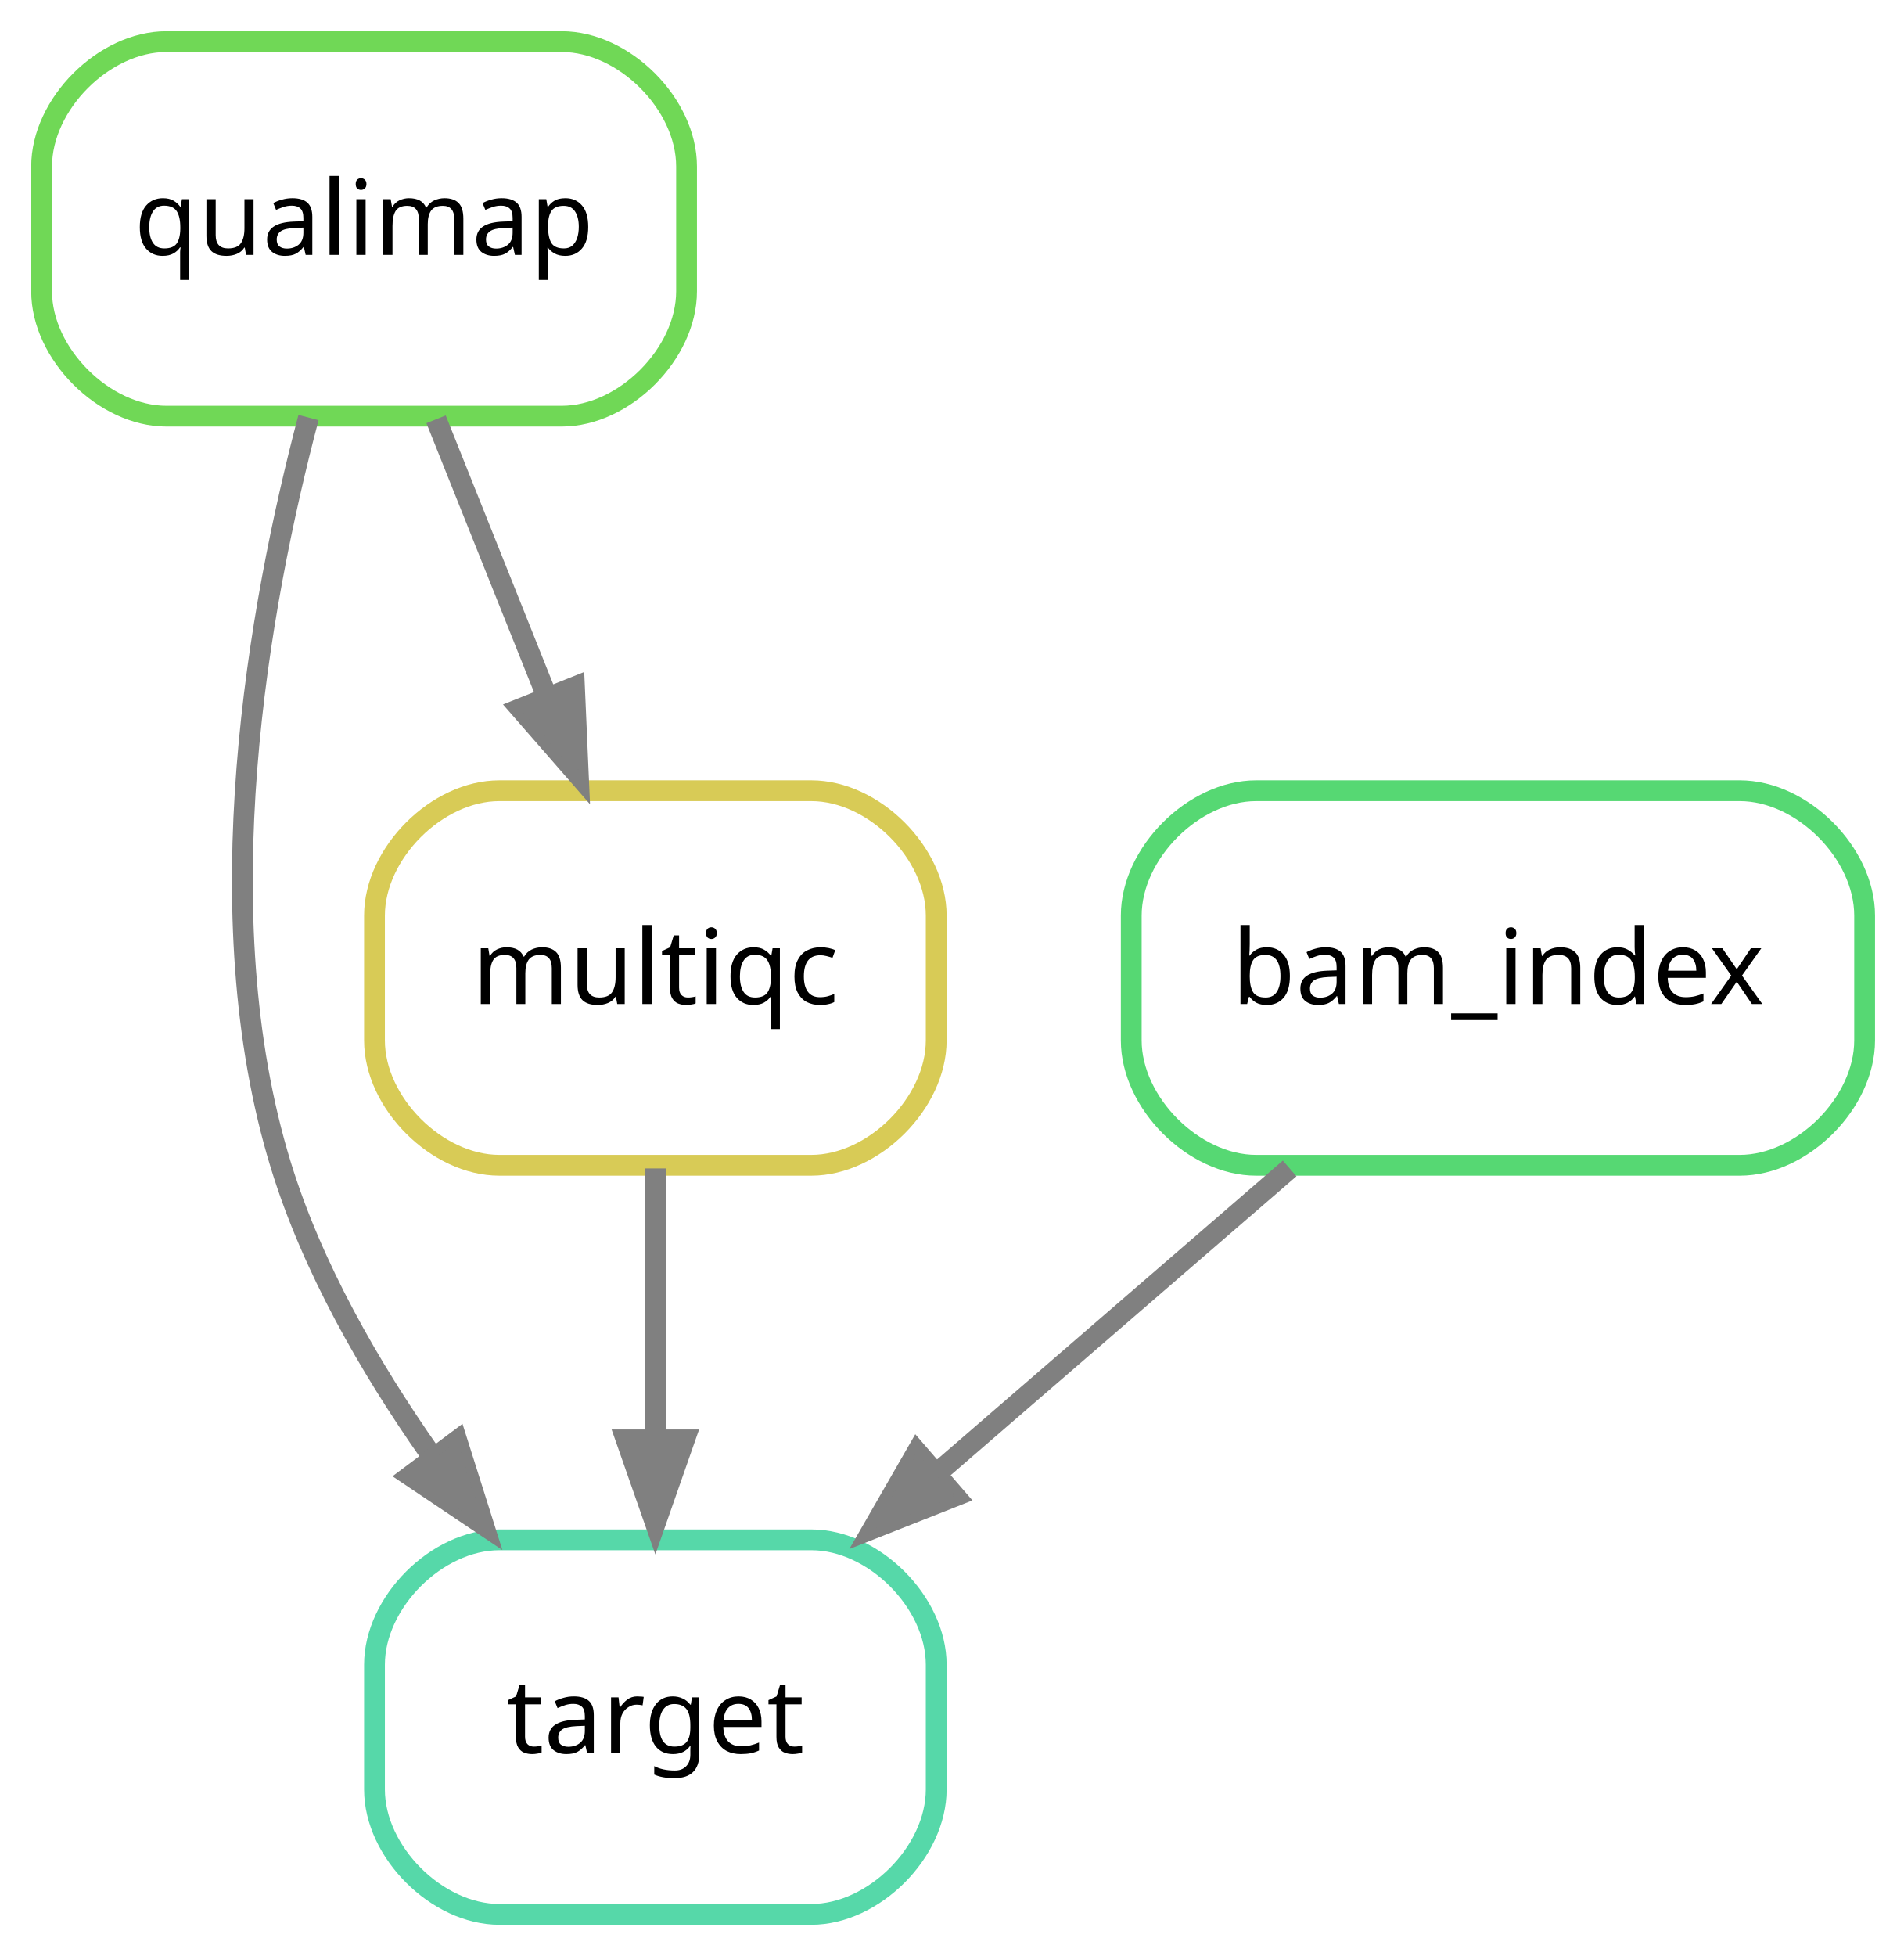
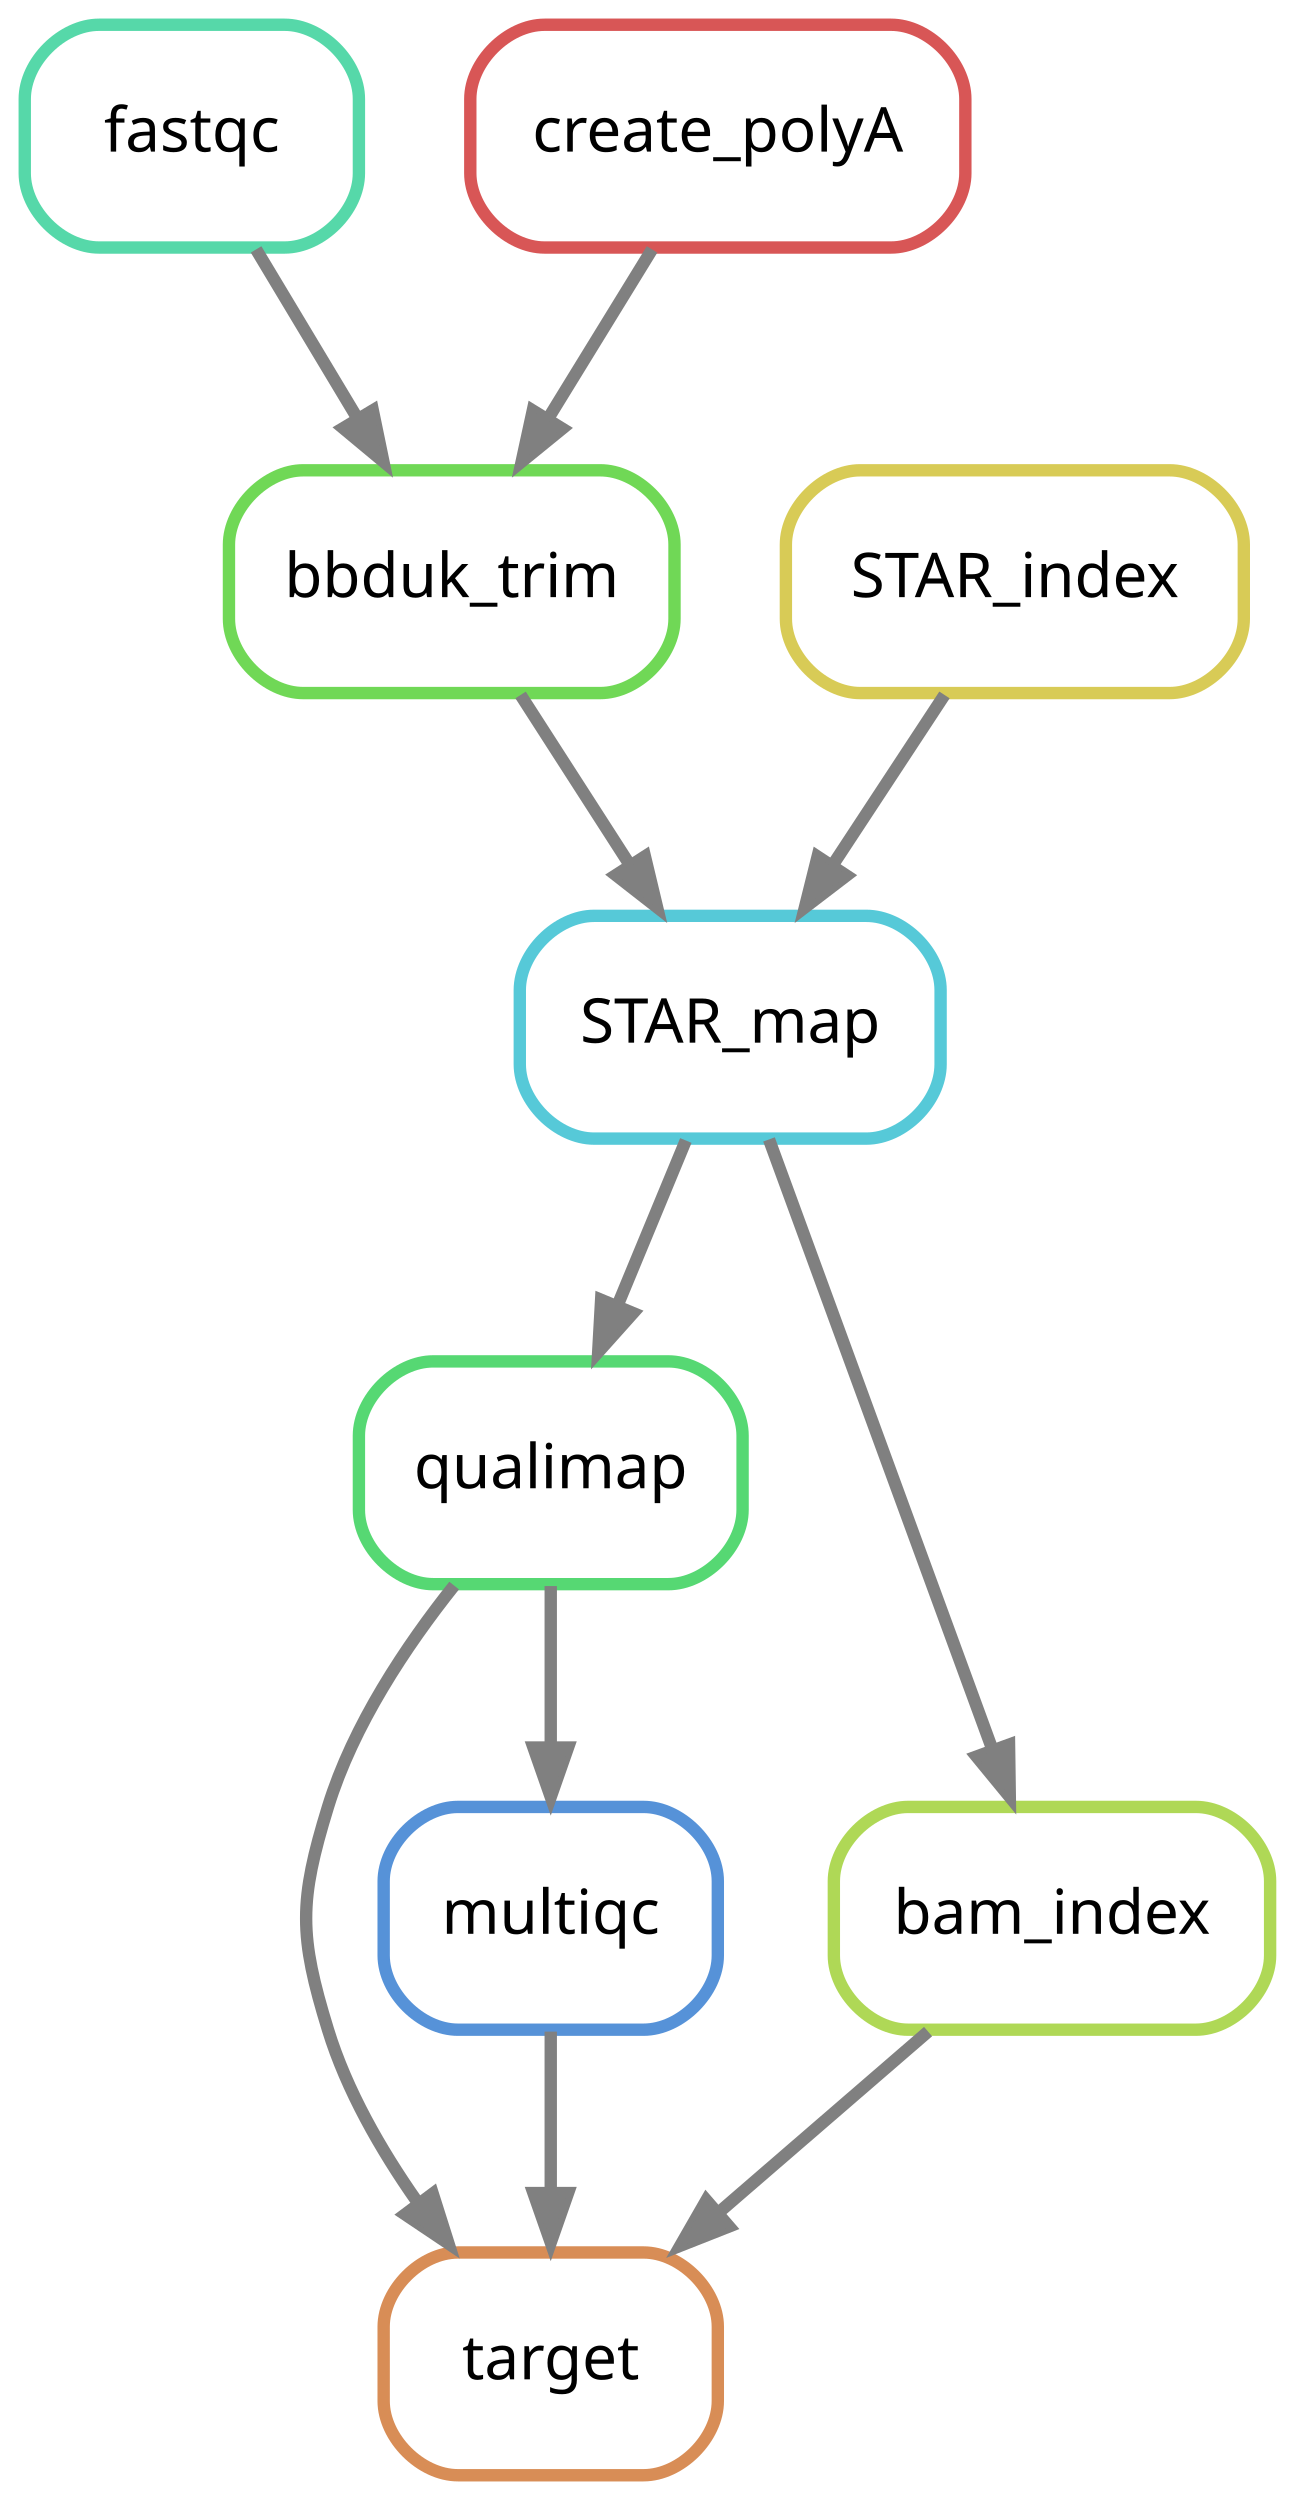
- <svg xmlns="http://www.w3.org/2000/svg" width="183pt" height="188pt" viewBox="0.00 0.00 183.00 188.00">
-   <g id="graph0" class="graph" transform="scale(1 1) rotate(0) translate(4 184)">
-     <polygon fill="white" stroke="white" points="-4,5 -4,-184 180,-184 180,5 -4,5" />
+ <svg xmlns="http://www.w3.org/2000/svg" width="209pt" height="404pt" viewBox="0.00 0.00 209.00 404.00">
+   <g id="graph0" class="graph" transform="scale(1 1) rotate(0) translate(4 400)">
+     <polygon fill="white" stroke="white" points="-4,5 -4,-400 206,-400 206,5 -4,5" />
    <g id="node1" class="node">
-       <path fill="none" stroke="#56d8a9" stroke-width="2" d="M74,-36C74,-36 44,-36 44,-36 38,-36 32,-30 32,-24 32,-24 32,-12 32,-12 32,-6 38,-0 44,-0 44,-0 74,-0 74,-0 80,-0 86,-6 86,-12 86,-12 86,-24 86,-24 86,-30 80,-36 74,-36" />
-       <text text-anchor="middle" x="59" y="-15.5" font-family="sans" font-size="10.00">target</text>
+       <path fill="none" stroke="#d88d56" stroke-width="2" d="M100,-36C100,-36 70,-36 70,-36 64,-36 58,-30 58,-24 58,-24 58,-12 58,-12 58,-6 64,-0 70,-0 70,-0 100,-0 100,-0 106,-0 112,-6 112,-12 112,-12 112,-24 112,-24 112,-30 106,-36 100,-36" />
+       <text text-anchor="middle" x="85" y="-15.5" font-family="sans" font-size="10.00">target</text>
    </g>
    <g id="node2" class="node">
-       <path fill="none" stroke="#70d856" stroke-width="2" d="M50,-180C50,-180 12,-180 12,-180 6,-180 0,-174 0,-168 0,-168 0,-156 0,-156 0,-150 6,-144 12,-144 12,-144 50,-144 50,-144 56,-144 62,-150 62,-156 62,-156 62,-168 62,-168 62,-174 56,-180 50,-180" />
-       <text text-anchor="middle" x="31" y="-159.5" font-family="sans" font-size="10.00">qualimap</text>
+       <path fill="none" stroke="#56d873" stroke-width="2" d="M104,-180C104,-180 66,-180 66,-180 60,-180 54,-174 54,-168 54,-168 54,-156 54,-156 54,-150 60,-144 66,-144 66,-144 104,-144 104,-144 110,-144 116,-150 116,-156 116,-156 116,-168 116,-168 116,-174 110,-180 104,-180" />
+       <text text-anchor="middle" x="85" y="-159.5" font-family="sans" font-size="10.00">qualimap</text>
+     </g>
+     <g id="edge1" class="edge">
+       <path fill="none" stroke="grey" stroke-width="2" d="M69.39,-143.774C61.627,-134.03 53.054,-121.184 49,-108 44.297,-92.707 44.297,-87.293 49,-72 52.009,-62.215 57.507,-52.616 63.316,-44.334" />
+       <polygon fill="grey" stroke="grey" points="66.195,-46.328 69.39,-36.226 60.593,-42.131 66.195,-46.328" />
+     </g>
+     <g id="node4" class="node">
+       <path fill="none" stroke="#5692d8" stroke-width="2" d="M100,-108C100,-108 70,-108 70,-108 64,-108 58,-102 58,-96 58,-96 58,-84 58,-84 58,-78 64,-72 70,-72 70,-72 100,-72 100,-72 106,-72 112,-78 112,-84 112,-84 112,-96 112,-96 112,-102 106,-108 100,-108" />
+       <text text-anchor="middle" x="85" y="-87.5" font-family="sans" font-size="10.00">multiqc</text>
+     </g>
+     <g id="edge6" class="edge">
+       <path fill="none" stroke="grey" stroke-width="2" d="M85,-143.697C85,-135.983 85,-126.712 85,-118.112" />
+       <polygon fill="grey" stroke="grey" points="88.5,-118.104 85,-108.104 81.5,-118.104 88.5,-118.104" />
+     </g>
+     <g id="node3" class="node">
+       <path fill="none" stroke="#afd856" stroke-width="2" d="M189.25,-108C189.25,-108 142.75,-108 142.75,-108 136.75,-108 130.75,-102 130.75,-96 130.75,-96 130.75,-84 130.75,-84 130.75,-78 136.75,-72 142.75,-72 142.75,-72 189.25,-72 189.25,-72 195.25,-72 201.25,-78 201.25,-84 201.25,-84 201.25,-96 201.25,-96 201.25,-102 195.25,-108 189.25,-108" />
+       <text text-anchor="middle" x="166" y="-87.5" font-family="sans" font-size="10.00">bam_index</text>
+     </g>
+     <g id="edge2" class="edge">
+       <path fill="none" stroke="grey" stroke-width="2" d="M145.978,-71.697C135.874,-62.965 123.464,-52.24 112.482,-42.75" />
+       <polygon fill="grey" stroke="grey" points="114.647,-39.995 104.792,-36.104 110.07,-45.291 114.647,-39.995" />
    </g>
    <g id="edge3" class="edge">
-       <path fill="none" stroke="grey" stroke-width="2" d="M25.657,-143.867C20.843,-125.643 15.567,-96.17 23,-72 26.009,-62.215 31.507,-52.616 37.316,-44.334" />
-       <polygon fill="grey" stroke="grey" points="40.195,-46.328 43.39,-36.226 34.593,-42.131 40.195,-46.328" />
+       <path fill="none" stroke="grey" stroke-width="2" d="M85,-71.697C85,-63.983 85,-54.712 85,-46.112" />
+       <polygon fill="grey" stroke="grey" points="88.5,-46.104 85,-36.104 81.5,-46.104 88.5,-46.104" />
    </g>
-     <g id="node4" class="node">
-       <path fill="none" stroke="#d8cb56" stroke-width="2" d="M74,-108C74,-108 44,-108 44,-108 38,-108 32,-102 32,-96 32,-96 32,-84 32,-84 32,-78 38,-72 44,-72 44,-72 74,-72 74,-72 80,-72 86,-78 86,-84 86,-84 86,-96 86,-96 86,-102 80,-108 74,-108" />
-       <text text-anchor="middle" x="59" y="-87.5" font-family="sans" font-size="10.00">multiqc</text>
+     <g id="node5" class="node">
+       <path fill="none" stroke="#56c9d8" stroke-width="2" d="M136,-252C136,-252 92,-252 92,-252 86,-252 80,-246 80,-240 80,-240 80,-228 80,-228 80,-222 86,-216 92,-216 92,-216 136,-216 136,-216 142,-216 148,-222 148,-228 148,-228 148,-240 148,-240 148,-246 142,-252 136,-252" />
+       <text text-anchor="middle" x="114" y="-231.5" font-family="sans" font-size="10.00">STAR_map</text>
    </g>
    <g id="edge4" class="edge">
-       <path fill="none" stroke="grey" stroke-width="2" d="M37.921,-143.697C41.075,-135.813 44.878,-126.304 48.381,-117.546" />
-       <polygon fill="grey" stroke="grey" points="51.694,-118.689 52.158,-108.104 45.195,-116.089 51.694,-118.689" />
+       <path fill="none" stroke="grey" stroke-width="2" d="M106.831,-215.697C103.565,-207.813 99.626,-198.304 95.998,-189.546" />
+       <polygon fill="grey" stroke="grey" points="99.147,-188.003 92.086,-180.104 92.68,-190.683 99.147,-188.003" />
    </g>
-     <g id="node3" class="node">
-       <path fill="none" stroke="#56d873" stroke-width="2" d="M163.25,-108C163.25,-108 116.75,-108 116.75,-108 110.75,-108 104.75,-102 104.75,-96 104.75,-96 104.75,-84 104.75,-84 104.75,-78 110.75,-72 116.75,-72 116.75,-72 163.25,-72 163.25,-72 169.25,-72 175.25,-78 175.25,-84 175.25,-84 175.25,-96 175.25,-96 175.25,-102 169.25,-108 163.25,-108" />
-       <text text-anchor="middle" x="140" y="-87.5" font-family="sans" font-size="10.00">bam_index</text>
+     <g id="edge5" class="edge">
+       <path fill="none" stroke="grey" stroke-width="2" d="M120.272,-215.871C129.213,-191.457 145.703,-146.426 156.246,-117.635" />
+       <polygon fill="grey" stroke="grey" points="159.553,-118.783 159.705,-108.189 152.98,-116.376 159.553,-118.783" />
    </g>
-     <g id="edge1" class="edge">
-       <path fill="none" stroke="grey" stroke-width="2" d="M119.978,-71.697C109.874,-62.965 97.464,-52.24 86.483,-42.75" />
-       <polygon fill="grey" stroke="grey" points="88.647,-39.995 78.792,-36.104 84.07,-45.291 88.647,-39.995" />
+     <g id="node6" class="node">
+       <path fill="none" stroke="#70d856" stroke-width="2" d="M93,-324C93,-324 45,-324 45,-324 39,-324 33,-318 33,-312 33,-312 33,-300 33,-300 33,-294 39,-288 45,-288 45,-288 93,-288 93,-288 99,-288 105,-294 105,-300 105,-300 105,-312 105,-312 105,-318 99,-324 93,-324" />
+       <text text-anchor="middle" x="69" y="-303.5" font-family="sans" font-size="10.00">bbduk_trim</text>
    </g>
-     <g id="edge2" class="edge">
-       <path fill="none" stroke="grey" stroke-width="2" d="M59,-71.697C59,-63.983 59,-54.712 59,-46.112" />
-       <polygon fill="grey" stroke="grey" points="62.5,-46.104 59,-36.104 55.5,-46.104 62.5,-46.104" />
+     <g id="edge7" class="edge">
+       <path fill="none" stroke="grey" stroke-width="2" d="M80.124,-287.697C85.355,-279.559 91.7,-269.689 97.478,-260.701" />
+       <polygon fill="grey" stroke="grey" points="100.541,-262.409 103.004,-252.104 94.653,-258.623 100.541,-262.409" />
+     </g>
+     <g id="node7" class="node">
+       <path fill="none" stroke="#d8cb56" stroke-width="2" d="M185,-324C185,-324 135,-324 135,-324 129,-324 123,-318 123,-312 123,-312 123,-300 123,-300 123,-294 129,-288 135,-288 135,-288 185,-288 185,-288 191,-288 197,-294 197,-300 197,-300 197,-312 197,-312 197,-318 191,-324 185,-324" />
+       <text text-anchor="middle" x="160" y="-303.5" font-family="sans" font-size="10.00">STAR_index</text>
+     </g>
+     <g id="edge8" class="edge">
+       <path fill="none" stroke="grey" stroke-width="2" d="M148.629,-287.697C143.282,-279.559 136.796,-269.689 130.889,-260.701" />
+       <polygon fill="grey" stroke="grey" points="133.657,-258.539 125.24,-252.104 127.807,-262.384 133.657,-258.539" />
+     </g>
+     <g id="node8" class="node">
+       <path fill="none" stroke="#56d8a9" stroke-width="2" d="M42,-396C42,-396 12,-396 12,-396 6,-396 0,-390 0,-384 0,-384 0,-372 0,-372 0,-366 6,-360 12,-360 12,-360 42,-360 42,-360 48,-360 54,-366 54,-372 54,-372 54,-384 54,-384 54,-390 48,-396 42,-396" />
+       <text text-anchor="middle" x="27" y="-375.5" font-family="sans" font-size="10.00">fastqc</text>
+     </g>
+     <g id="edge10" class="edge">
+       <path fill="none" stroke="grey" stroke-width="2" d="M37.382,-359.697C42.265,-351.559 48.187,-341.689 53.579,-332.701" />
+       <polygon fill="grey" stroke="grey" points="56.594,-334.48 58.737,-324.104 50.591,-330.879 56.594,-334.48" />
+     </g>
+     <g id="node9" class="node">
+       <path fill="none" stroke="#d85656" stroke-width="2" d="M140,-396C140,-396 84,-396 84,-396 78,-396 72,-390 72,-384 72,-384 72,-372 72,-372 72,-366 78,-360 84,-360 84,-360 140,-360 140,-360 146,-360 152,-366 152,-372 152,-372 152,-384 152,-384 152,-390 146,-396 140,-396" />
+       <text text-anchor="middle" x="112" y="-375.5" font-family="sans" font-size="10.00">create_polyA</text>
+     </g>
+     <g id="edge9" class="edge">
+       <path fill="none" stroke="grey" stroke-width="2" d="M101.371,-359.697C96.372,-351.559 90.309,-341.689 84.788,-332.701" />
+       <polygon fill="grey" stroke="grey" points="87.723,-330.793 79.507,-324.104 81.759,-334.457 87.723,-330.793" />
    </g>
  </g>
</svg>
